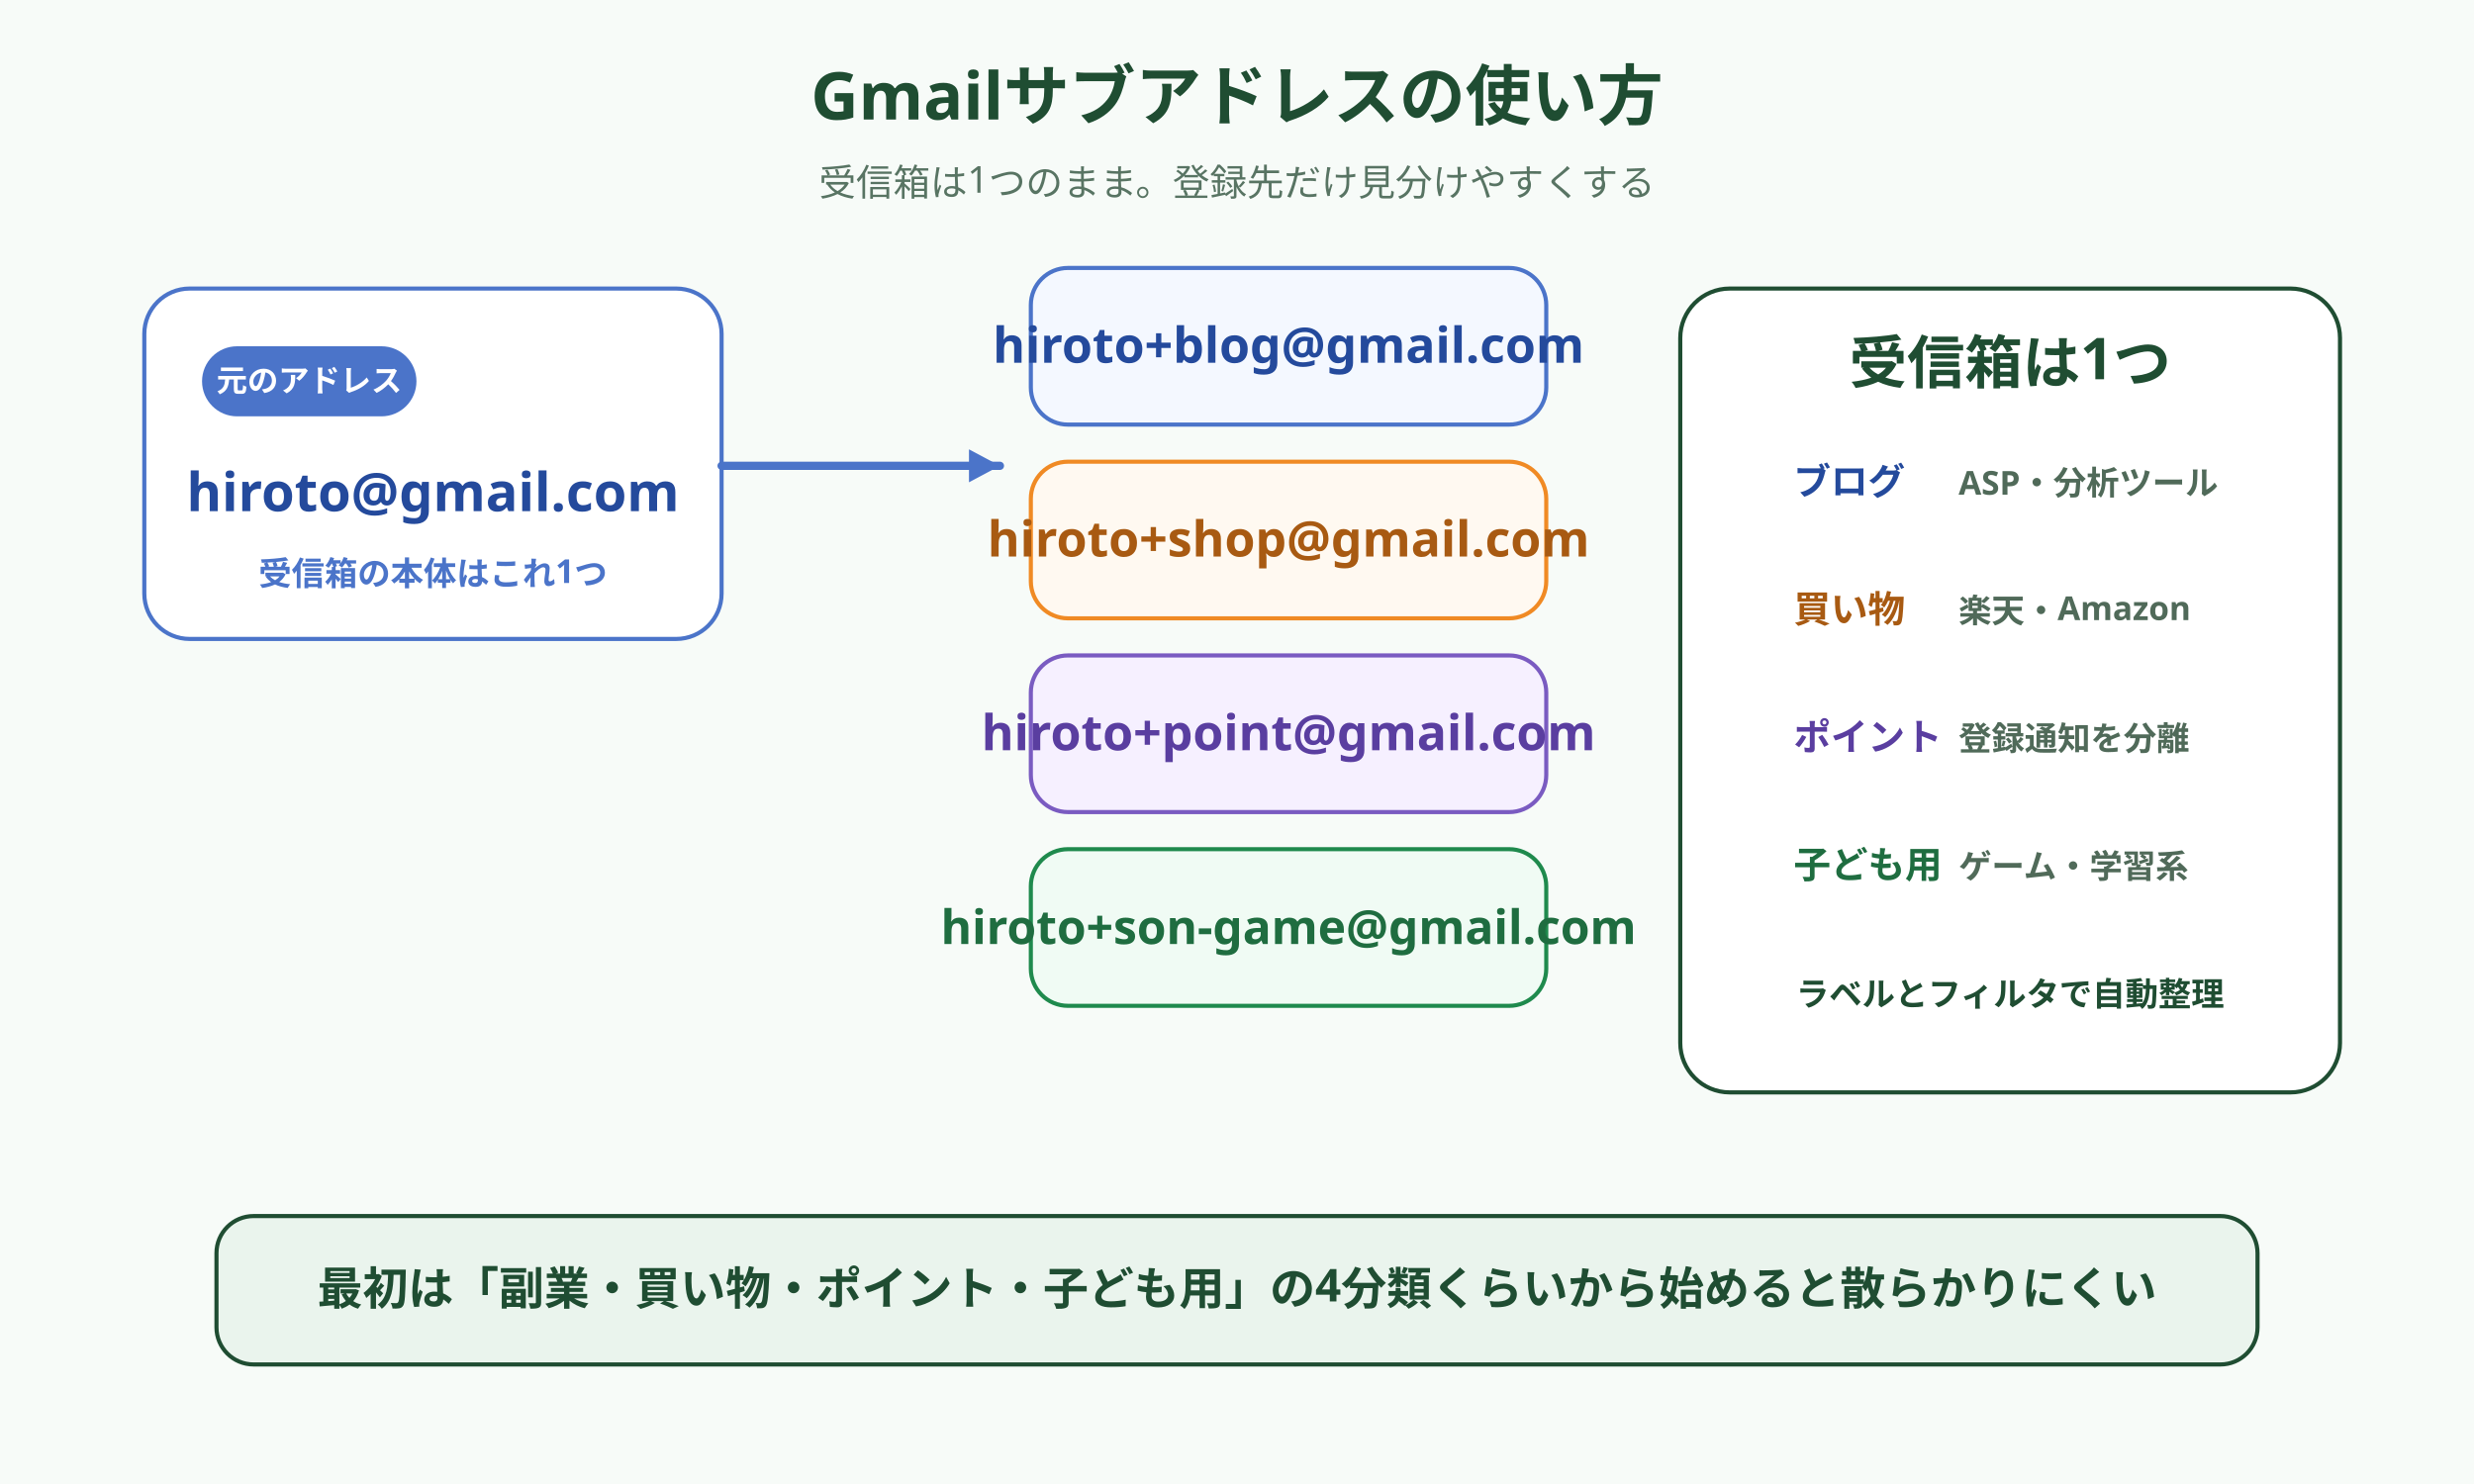
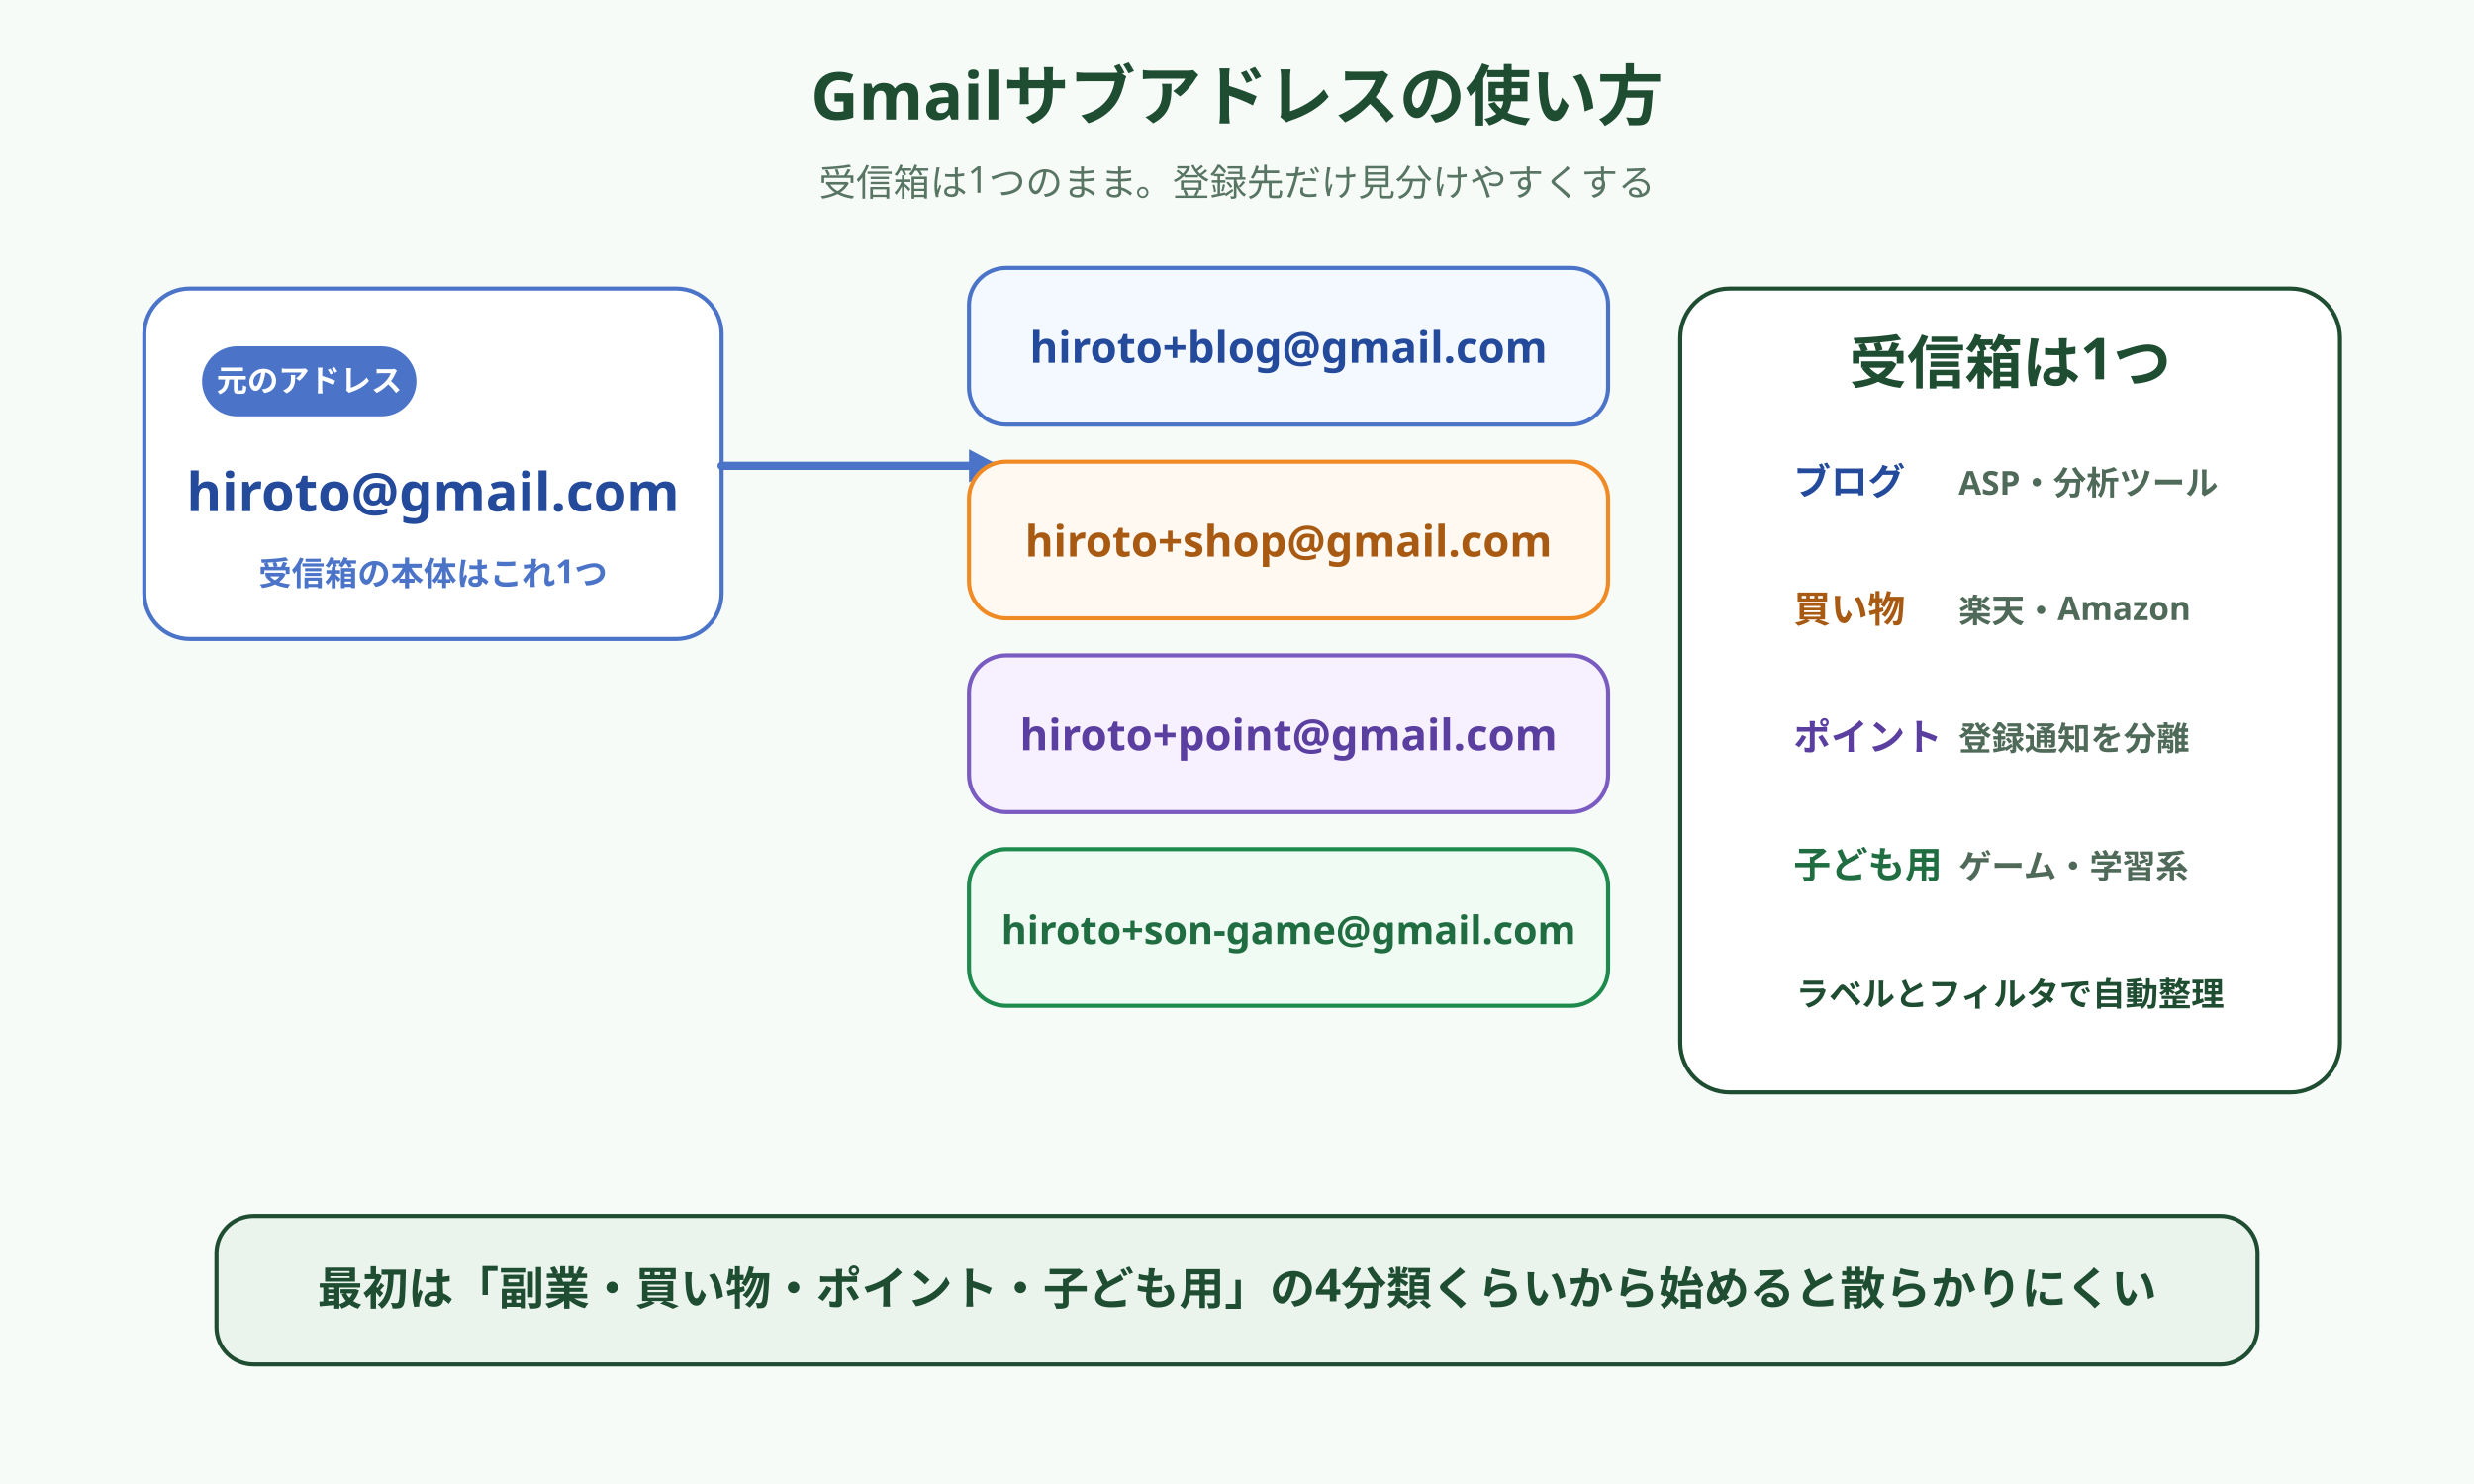
<svg xmlns="http://www.w3.org/2000/svg" width="1200" height="720" viewBox="0 0 1200 720">
  <rect width="1200" height="720" fill="#F7FBF8" />
  <text x="600" y="58" text-anchor="middle" font-family="'Hiragino Sans','Noto Sans JP',sans-serif" font-size="32" font-weight="700" fill="#1F4D32">
    Gmailサブアドレスの使い方
  </text>
  <text x="600" y="95" text-anchor="middle" font-family="'Hiragino Sans','Noto Sans JP',sans-serif" font-size="18" font-weight="500" fill="#587463">
    受信箱は1つのまま。登録先だけ見分けやすくする
  </text>
  <rect x="70" y="140" width="280" height="170" rx="22" fill="#FFFFFF" stroke="#4B74C9" stroke-width="2" />
  <rect x="98" y="168" width="104" height="34" rx="17" fill="#4B74C9" />
  <text x="150" y="190" text-anchor="middle" font-family="'Hiragino Sans','Noto Sans JP',sans-serif" font-size="15" font-weight="700" fill="#FFFFFF">
    元のアドレス
  </text>
  <text x="210" y="248" text-anchor="middle" font-family="'Hiragino Sans','Noto Sans JP',sans-serif" font-size="26" font-weight="700" fill="#244A9C">
    hiroto@gmail.com
  </text>
  <text x="210" y="284" text-anchor="middle" font-family="'Hiragino Sans','Noto Sans JP',sans-serif" font-size="16" font-weight="600" fill="#4B74C9">
    受信箱の本体はこれ1つ
  </text>
  <path d="M350 226 C410 226, 430 226, 485 226" fill="none" stroke="#4B74C9" stroke-width="4" stroke-linecap="round" />
  <polygon points="485,226 470,218 470,234" fill="#4B74C9" />
-   <rect x="500" y="130" width="250" height="76" rx="18" fill="#F4F8FF" stroke="#4B74C9" stroke-width="2" />
-   <text x="625" y="176" text-anchor="middle" font-family="'Hiragino Sans','Noto Sans JP',sans-serif" font-size="24" font-weight="700" fill="#244A9C">
+   <rect x="470" y="130" width="310" height="76" rx="18" fill="#F4F8FF" stroke="#4B74C9" stroke-width="2" />
+   <text x="625" y="176" text-anchor="middle" font-family="'Hiragino Sans','Noto Sans JP',sans-serif" font-size="21" font-weight="700" fill="#244A9C">
    hiroto+blog@gmail.com
  </text>
-   <rect x="500" y="224" width="250" height="76" rx="18" fill="#FFF9F1" stroke="#F08A24" stroke-width="2" />
-   <text x="625" y="270" text-anchor="middle" font-family="'Hiragino Sans','Noto Sans JP',sans-serif" font-size="24" font-weight="700" fill="#A85A12">
+   <rect x="470" y="224" width="310" height="76" rx="18" fill="#FFF9F1" stroke="#F08A24" stroke-width="2" />
+   <text x="625" y="270" text-anchor="middle" font-family="'Hiragino Sans','Noto Sans JP',sans-serif" font-size="21" font-weight="700" fill="#A85A12">
    hiroto+shop@gmail.com
  </text>
-   <rect x="500" y="318" width="250" height="76" rx="18" fill="#F6F0FF" stroke="#7A5BC1" stroke-width="2" />
-   <text x="625" y="364" text-anchor="middle" font-family="'Hiragino Sans','Noto Sans JP',sans-serif" font-size="24" font-weight="700" fill="#5A3EA0">
+   <rect x="470" y="318" width="310" height="76" rx="18" fill="#F6F0FF" stroke="#7A5BC1" stroke-width="2" />
+   <text x="625" y="364" text-anchor="middle" font-family="'Hiragino Sans','Noto Sans JP',sans-serif" font-size="21" font-weight="700" fill="#5A3EA0">
    hiroto+point@gmail.com
  </text>
-   <rect x="500" y="412" width="250" height="76" rx="18" fill="#F0FBF4" stroke="#1F8A4D" stroke-width="2" />
-   <text x="625" y="458" text-anchor="middle" font-family="'Hiragino Sans','Noto Sans JP',sans-serif" font-size="23" font-weight="700" fill="#1F6D40">
+   <rect x="470" y="412" width="310" height="76" rx="18" fill="#F0FBF4" stroke="#1F8A4D" stroke-width="2" />
+   <text x="625" y="458" text-anchor="middle" font-family="'Hiragino Sans','Noto Sans JP',sans-serif" font-size="19" font-weight="700" fill="#1F6D40">
    hiroto+son-game@gmail.com
  </text>
  <rect x="815" y="140" width="320" height="390" rx="24" fill="#FFFFFF" stroke="#1F4D32" stroke-width="2" />
  <text x="975" y="186" text-anchor="middle" font-family="'Hiragino Sans','Noto Sans JP',sans-serif" font-size="28" font-weight="700" fill="#1F4D32">
    受信箱は1つ
  </text>
  <text x="870" y="240" font-family="'Hiragino Sans','Noto Sans JP',sans-serif" font-size="18" font-weight="700" fill="#244A9C">
    ブログ
  </text>
  <text x="950" y="240" font-family="'Hiragino Sans','Noto Sans JP',sans-serif" font-size="16" font-weight="600" fill="#506A59">
    ASP・分析ツール
  </text>
  <text x="870" y="302" font-family="'Hiragino Sans','Noto Sans JP',sans-serif" font-size="18" font-weight="700" fill="#A85A12">
    買い物
  </text>
  <text x="950" y="302" font-family="'Hiragino Sans','Noto Sans JP',sans-serif" font-size="16" font-weight="600" fill="#506A59">
    楽天・Amazon
  </text>
  <text x="870" y="364" font-family="'Hiragino Sans','Noto Sans JP',sans-serif" font-size="18" font-weight="700" fill="#5A3EA0">
    ポイント
  </text>
  <text x="950" y="364" font-family="'Hiragino Sans','Noto Sans JP',sans-serif" font-size="16" font-weight="600" fill="#506A59">
    登録通知を分離
  </text>
  <text x="870" y="426" font-family="'Hiragino Sans','Noto Sans JP',sans-serif" font-size="18" font-weight="700" fill="#1F6D40">
    子ども用
  </text>
  <text x="950" y="426" font-family="'Hiragino Sans','Noto Sans JP',sans-serif" font-size="16" font-weight="600" fill="#506A59">
    ゲーム・学習系
  </text>
  <text x="975" y="488" text-anchor="middle" font-family="'Hiragino Sans','Noto Sans JP',sans-serif" font-size="16" font-weight="600" fill="#1F4D32">
    ラベルとフィルタで自動整理
  </text>
  <rect x="105" y="590" width="990" height="72" rx="18" fill="#EAF4ED" stroke="#1F4D32" stroke-width="2" />
  <text x="600" y="633" text-anchor="middle" font-family="'Hiragino Sans','Noto Sans JP',sans-serif" font-size="22" font-weight="700" fill="#1F4D32">
    最初は「副業・買い物・ポイント・子ども用」の4分類くらいから始めると散らかりにくい
  </text>
</svg>
